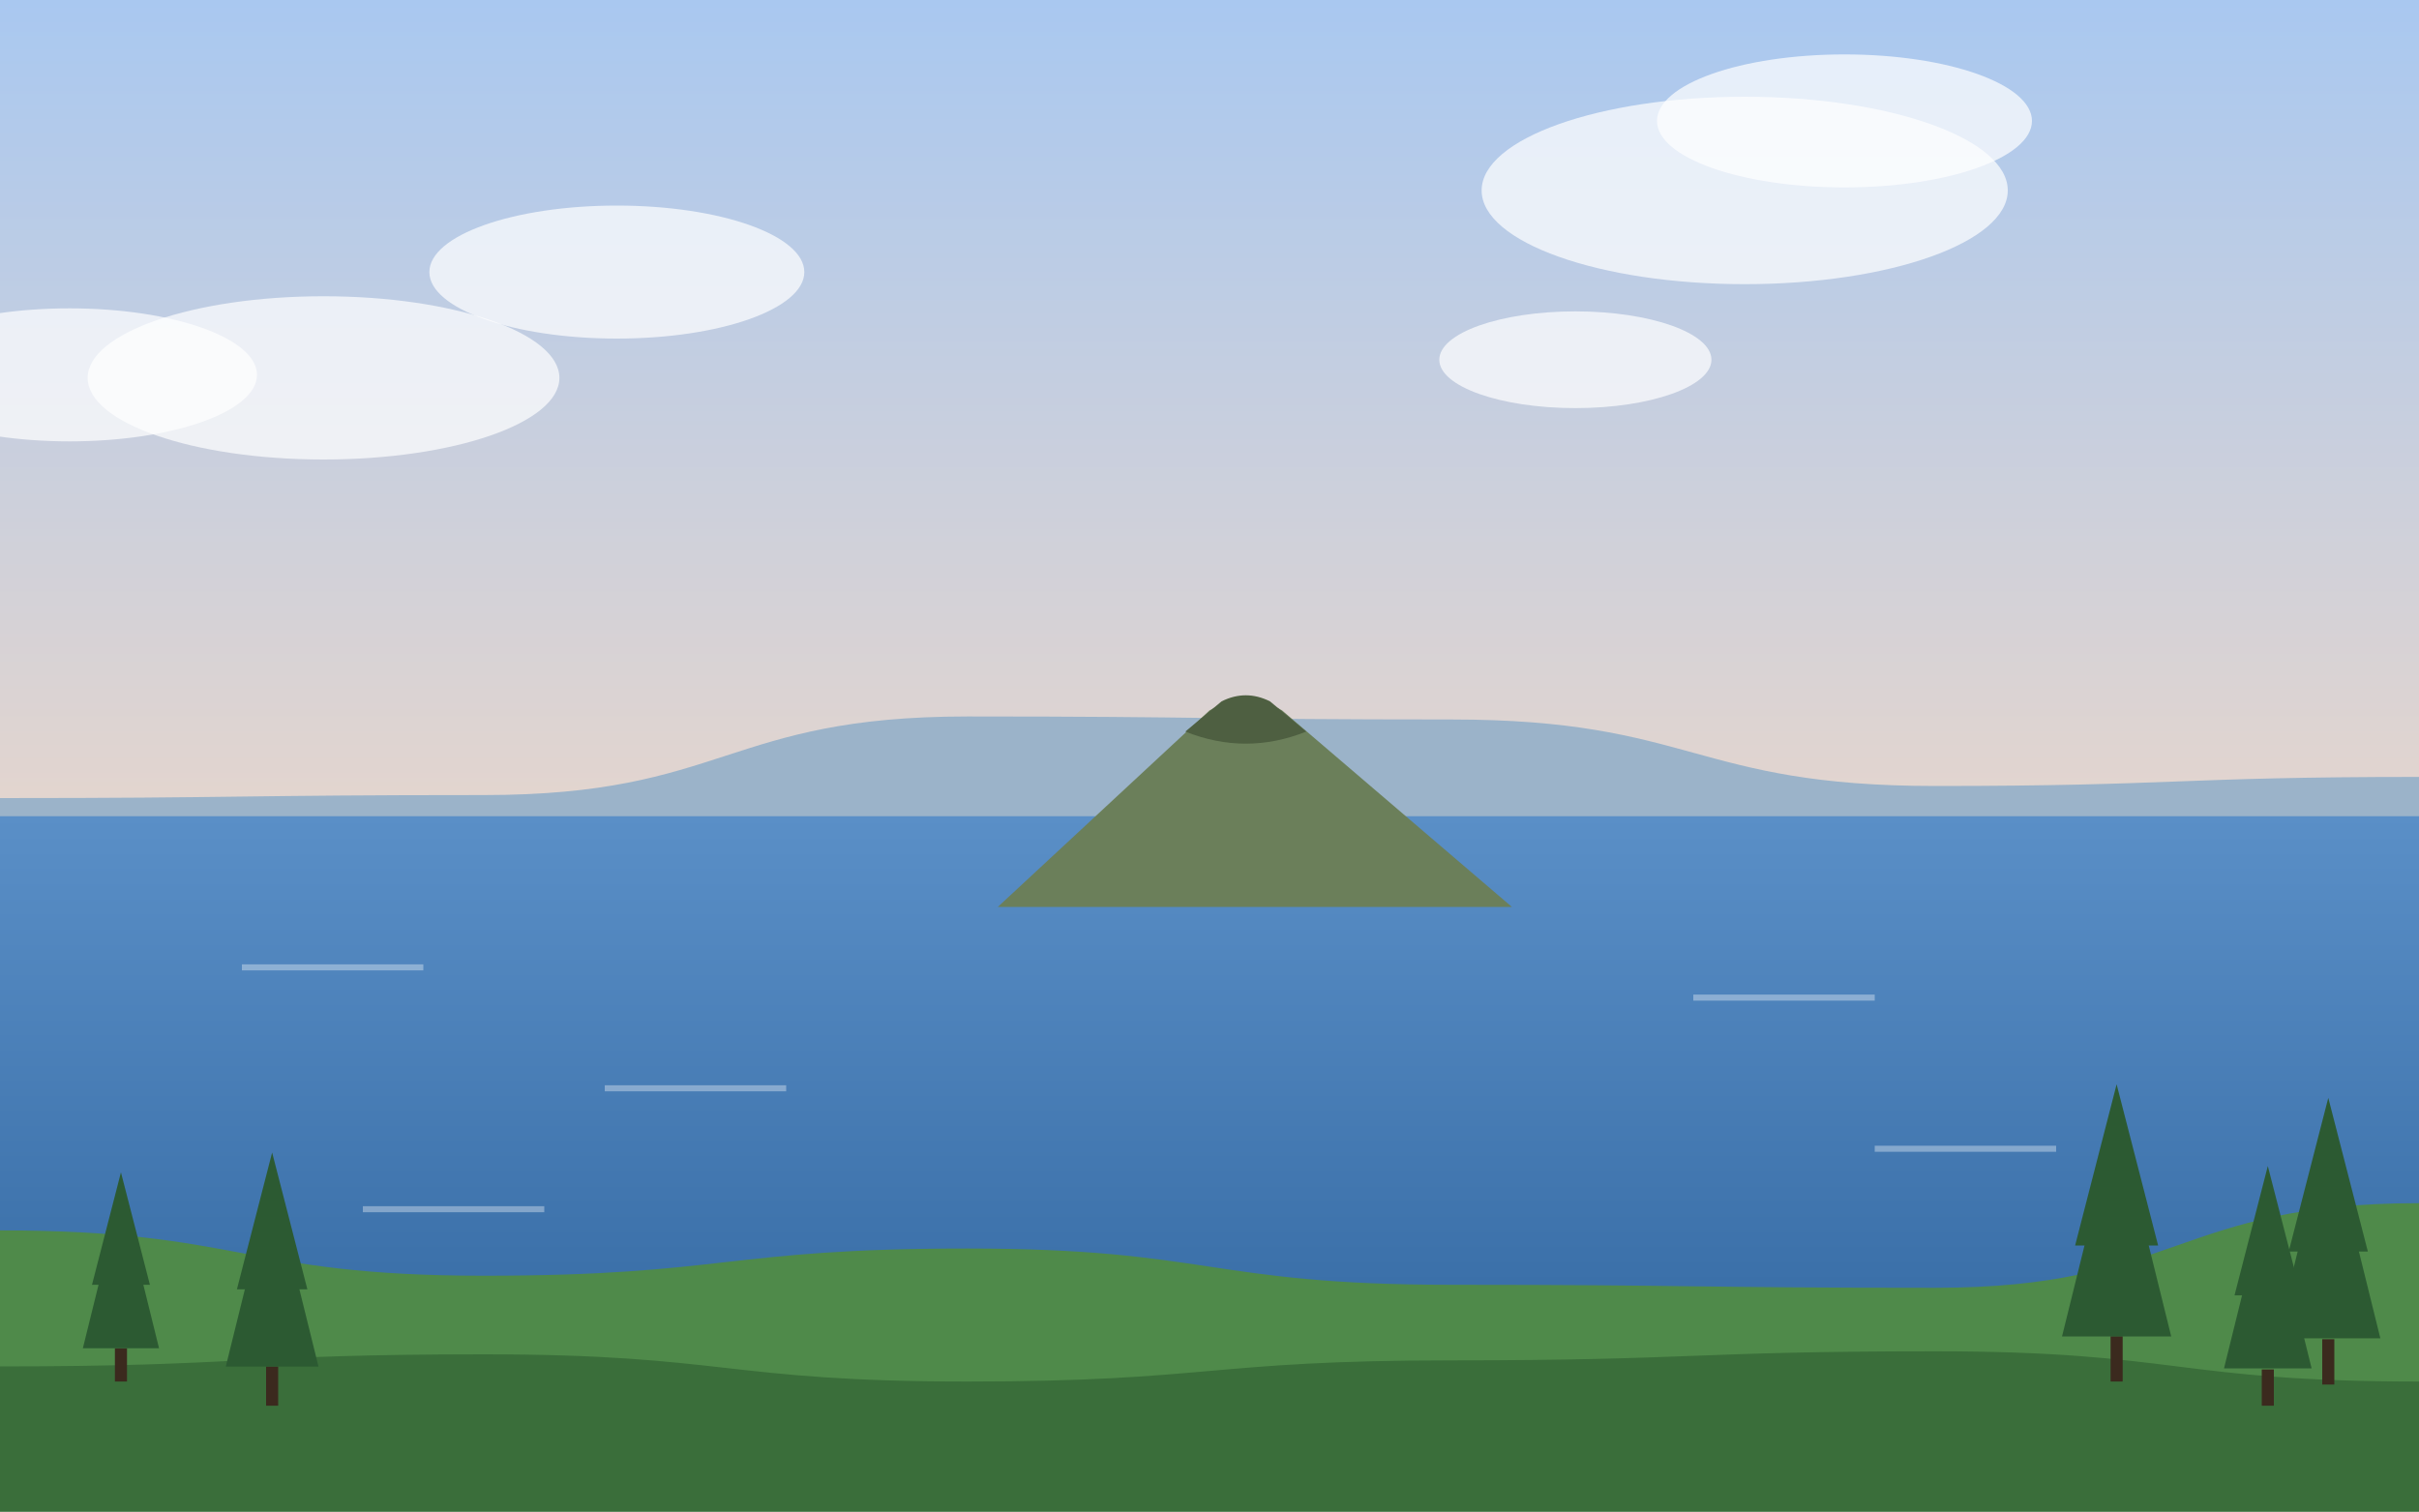
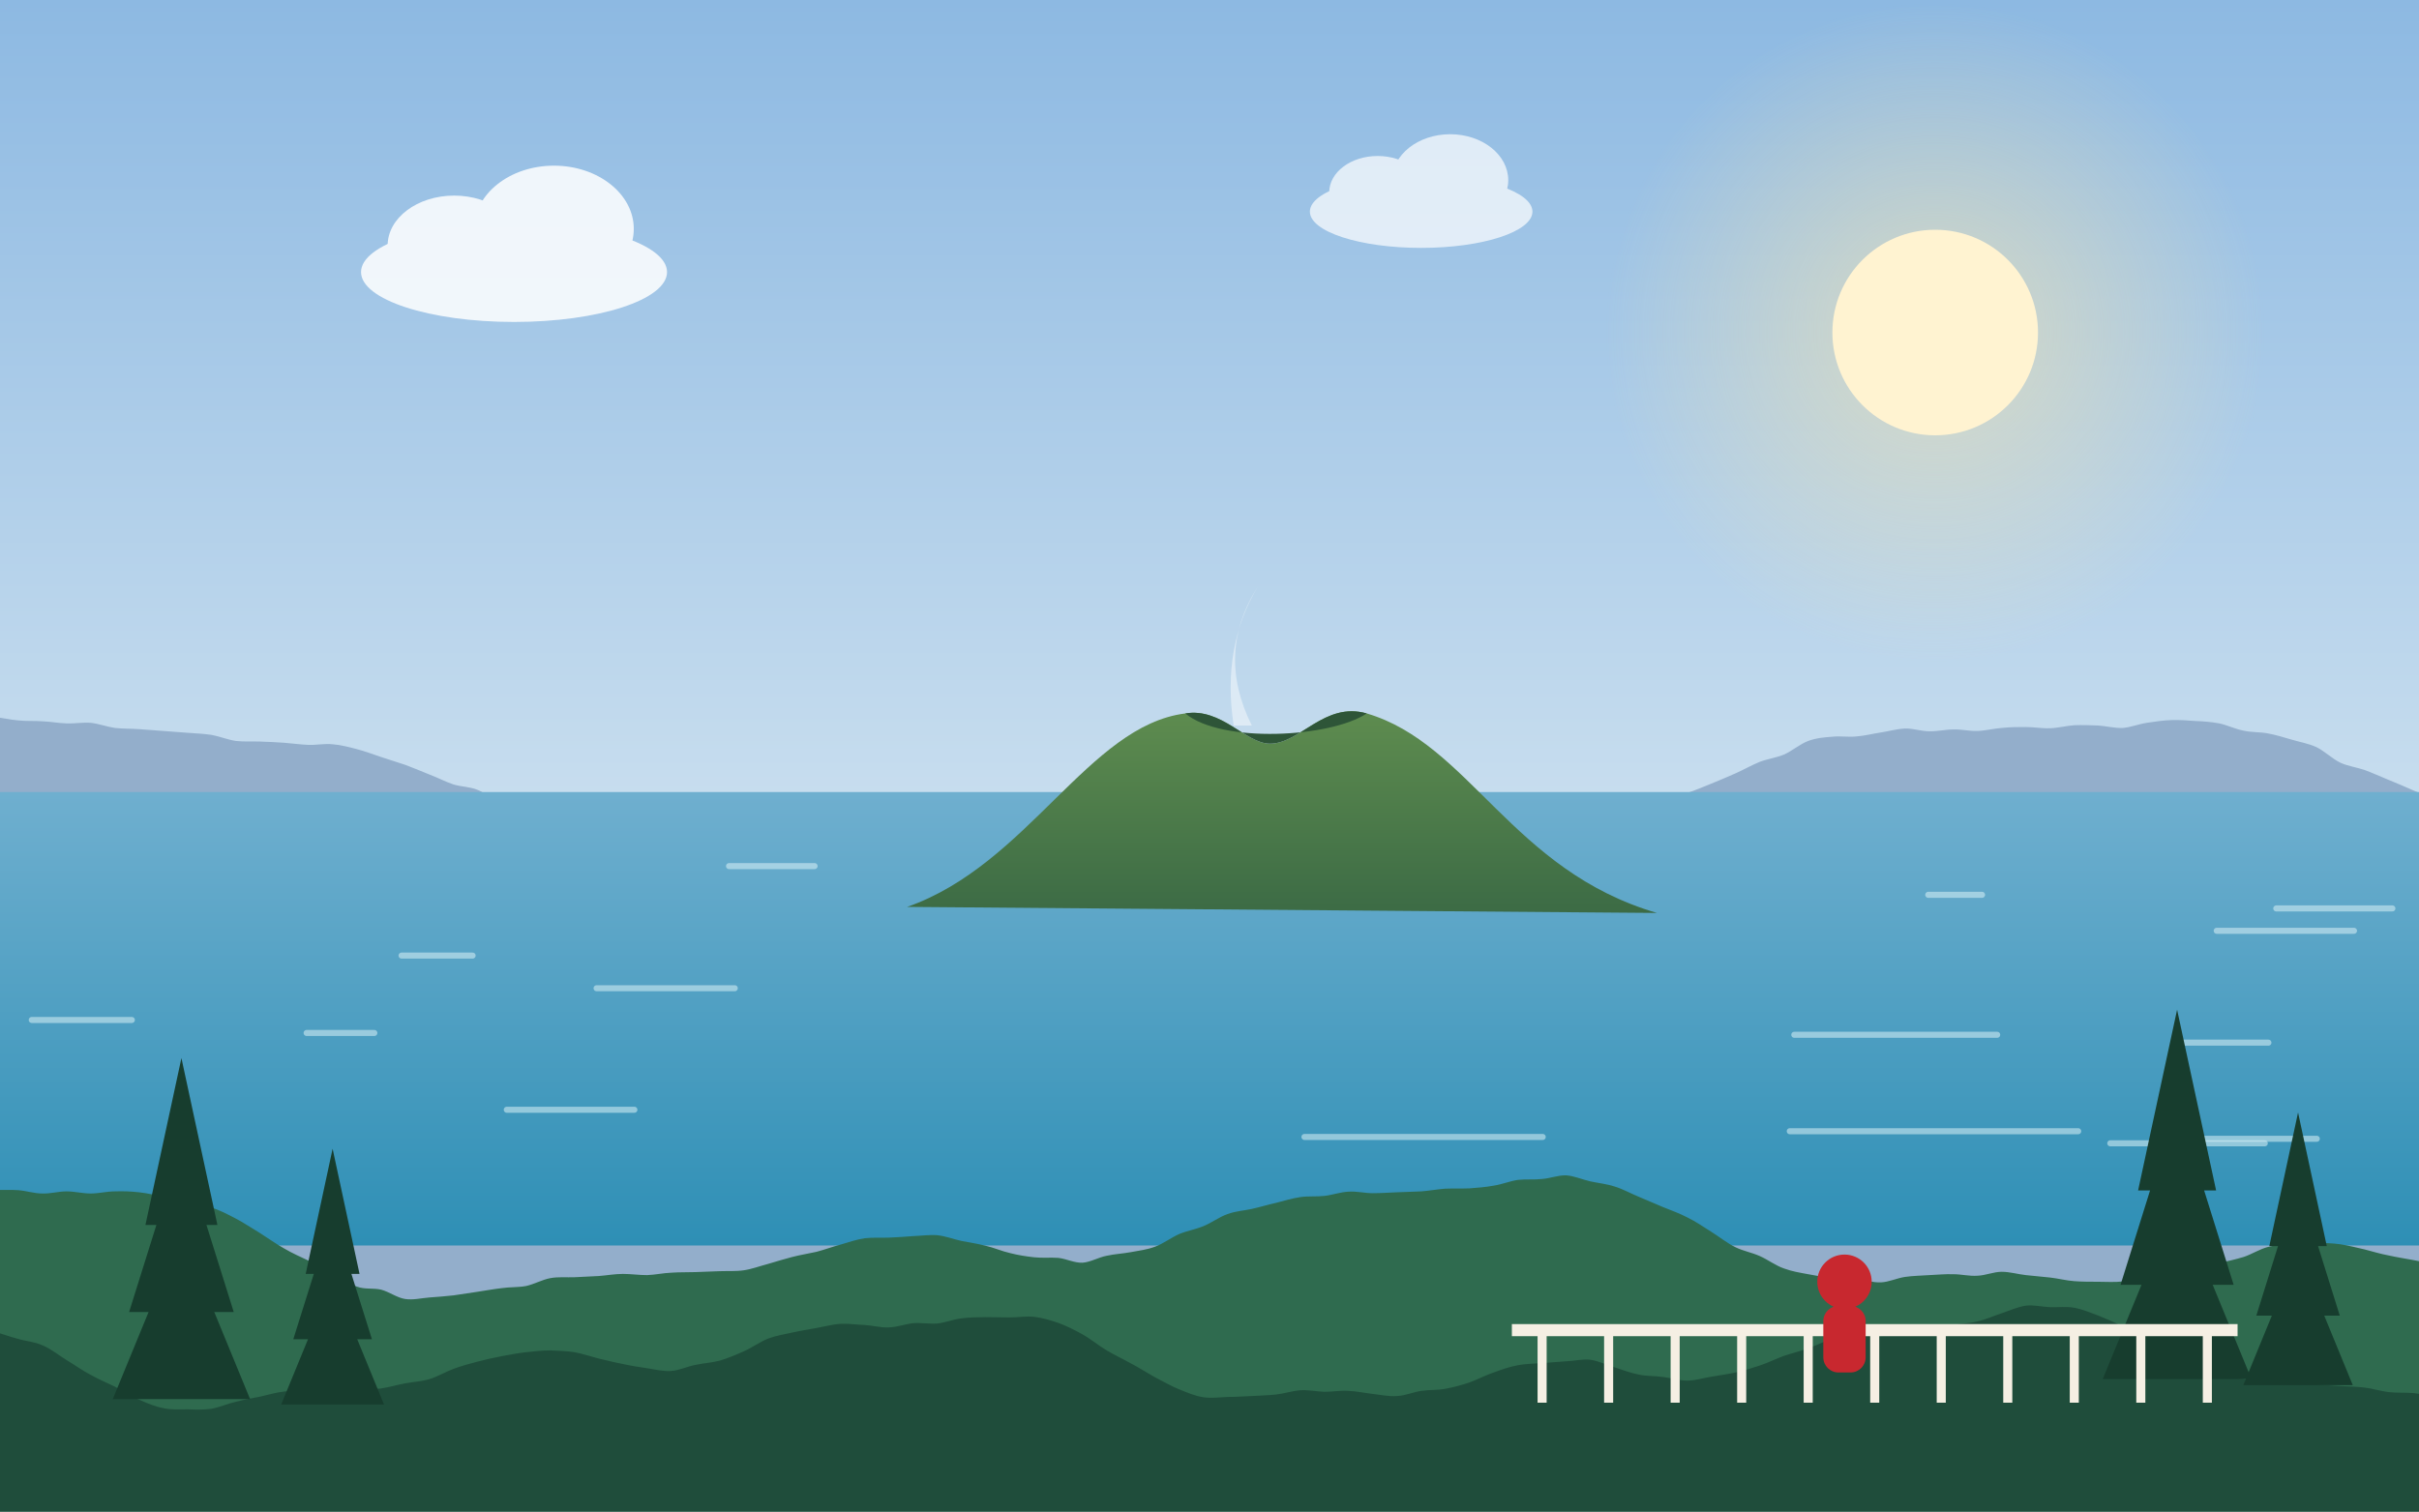
<svg xmlns="http://www.w3.org/2000/svg" viewBox="0 0 800 500" preserveAspectRatio="xMidYMid slice">
  <defs>
-     <linearGradient id="sky" x1="0" y1="0" x2="0" y2="1">
-       <stop offset="0" stop-color="#a9c8f0" />
-       <stop offset="0.7" stop-color="#f5d9c4" />
-       <stop offset="1" stop-color="#f8e7d6" />
+     <linearGradient id="s11l1" x1="0" y1="0" x2="0" y2="1">
+       <stop offset="0" stop-color="#8DB9E2" />
+       <stop offset="0.6" stop-color="#CFE2F0" />
+       <stop offset="1" stop-color="#F4EBDA" />
    </linearGradient>
-     <linearGradient id="lake" x1="0" y1="0" x2="0" y2="1">
-       <stop offset="0" stop-color="#5a8fc7" />
-       <stop offset="1" stop-color="#3a6fa8" />
+     <radialGradient id="s11r2" cx="0.5" cy="0.5" r="0.5">
+       <stop offset="0" stop-color="#FFE7A8" stop-opacity="0.55" />
+       <stop offset="1" stop-color="#FFE7A8" stop-opacity="0" />
+     </radialGradient>
+     <linearGradient id="s11l3" x1="0" y1="0" x2="0" y2="1">
+       <stop offset="0" stop-color="#6FAFCF" />
+       <stop offset="1" stop-color="#2E8FB5" />
+     </linearGradient>
+     <linearGradient id="s11l4" x1="0" y1="0" x2="0" y2="1">
+       <stop offset="0" stop-color="#5E8C4F" />
+       <stop offset="1" stop-color="#3C6B45" />
    </linearGradient>
  </defs>
-   <rect width="800" height="500" fill="url(#sky)" />
-   <ellipse cx="107" cy="125" rx="78" ry="27" fill="#ffffff" opacity="0.7" />
-   <ellipse cx="204" cy="90" rx="62" ry="22" fill="#ffffff" opacity="0.7" />
-   <ellipse cx="521" cy="119" rx="45" ry="16" fill="#ffffff" opacity="0.7" />
-   <ellipse cx="23" cy="124" rx="62" ry="22" fill="#ffffff" opacity="0.7" />
-   <ellipse cx="610" cy="40" rx="62" ry="22" fill="#ffffff" opacity="0.7" />
-   <ellipse cx="577" cy="63" rx="87" ry="31" fill="#ffffff" opacity="0.7" />
-   <path d="M0,500 L0,264 C80,264 80,263 160,263 C240,263 240,237 320,237 C400,237 400,238 480,238 C560,238 560,260 640,260 C720,260 720,257 800,257 L800,500 Z" fill="#9bb3c9" opacity="1" />
-   <rect x="0" y="270" width="800" height="160" fill="url(#lake)" />
-   <path d="M330,300 L400,235 Q412,228 424,235 L500,300 Z" fill="#6b7f5a" />
-   <path d="M392,242 L404,232 Q412,228 420,232 L432,242 Q412,250 392,242 Z" fill="#4e5f41" />
-   <path d="M80,320 h60" stroke="#ffffff" stroke-opacity="0.35" stroke-width="2" />
-   <path d="M560,330 h60" stroke="#ffffff" stroke-opacity="0.35" stroke-width="2" />
-   <path d="M200,360 h60" stroke="#ffffff" stroke-opacity="0.35" stroke-width="2" />
-   <path d="M620,380 h60" stroke="#ffffff" stroke-opacity="0.35" stroke-width="2" />
-   <path d="M120,400 h60" stroke="#ffffff" stroke-opacity="0.35" stroke-width="2" />
-   <path d="M0,500 L0,407 C80,407 80,422 160,422 C240,422 240,413 320,413 C400,413 400,425 480,425 C560,425 560,426 640,426 C720,426 720,398 800,398 L800,500 Z" fill="#4f8a4a" opacity="1" />
-   <path d="M0,500 L0,452 C80,452 80,448 160,448 C240,448 240,457 320,457 C400,457 400,450 480,450 C560,450 560,447 640,447 C720,447 720,457 800,457 L800,500 Z" fill="#3a6e3a" opacity="1" />
-   <rect x="38" y="446" width="4" height="11" fill="#3b2a1e" />
-   <path d="M40,395 L52.6,446.0 L27.4,446.0 Z" fill="#2c5a32" />
-   <path d="M40,387.8 L49.576,425.0 L30.424,425.0 Z" fill="#2c5a32" />
-   <rect x="88" y="452" width="4" height="13" fill="#3b2a1e" />
-   <path d="M90,390 L105.33,452.05 L74.67,452.05 Z" fill="#2c5a32" />
-   <path d="M90,381.24 L101.651,426.5 L78.349,426.5 Z" fill="#2c5a32" />
-   <rect x="698" y="442" width="4" height="15" fill="#3b2a1e" />
-   <path d="M700,369 L718.06,442.1 L681.94,442.1 Z" fill="#2c5a32" />
-   <path d="M700,358.68 L713.726,412.0 L686.274,412.0 Z" fill="#2c5a32" />
-   <rect x="748" y="453" width="4" height="12" fill="#3b2a1e" />
-   <path d="M750,394 L764.49,452.65 L735.51,452.65 Z" fill="#2c5a32" />
-   <path d="M750,385.72 L761.012,428.5 L738.988,428.5 Z" fill="#2c5a32" />
-   <rect x="768" y="443" width="4" height="15" fill="#3b2a1e" />
-   <path d="M770,373 L787.22,442.7 L752.78,442.7 Z" fill="#2c5a32" />
-   <path d="M770,363.16 L783.087,414.0 L756.913,414.0 Z" fill="#2c5a32" />
+   <rect width="800" height="500" fill="url(#s11l1)" />
+   <circle cx="640" cy="110" r="108.8" fill="url(#s11r2)" />
+   <circle cx="640" cy="110" r="34" fill="#FFF3D1" />
+   <g fill="#FFFFFF" opacity="0.85" transform="translate(170 90) scale(1.1)">
+     <ellipse cx="0" cy="0" rx="46" ry="15" />
+     <ellipse cx="-18" cy="-8" rx="20" ry="15" />
+     <ellipse cx="12" cy="-13" rx="24" ry="19" />
+   </g>
+   <g fill="#FFFFFF" opacity="0.7" transform="translate(470 70) scale(0.8)">
+     <ellipse cx="0" cy="0" rx="46" ry="15" />
+     <ellipse cx="-18" cy="-8" rx="20" ry="15" />
+     <ellipse cx="12" cy="-13" rx="24" ry="19" />
+   </g>
+   <path d="M-10,237 C-8.7,237.1 -4.7,237 -2,237.2 C0.7,237.4 3.3,238.1 6,238.3 C8.7,238.6 11.3,238.4 14,238.6 C16.7,238.7 19.3,239.2 22,239.3 C24.7,239.4 27.3,238.9 30,239.1 C32.7,239.4 35.3,240.4 38,240.8 C40.7,241.1 43.3,241 46,241.2 C48.7,241.4 51.3,241.6 54,241.8 C56.7,242 59.3,242.2 62,242.4 C64.7,242.6 67.3,242.7 70,243.1 C72.7,243.6 75.3,244.7 78,245.1 C80.7,245.4 83.3,245.2 86,245.3 C88.7,245.4 91.3,245.5 94,245.7 C96.7,245.9 99.3,246.3 102,246.4 C104.7,246.5 107.3,245.9 110,246.2 C112.7,246.4 115.3,247.1 118,247.8 C120.7,248.5 123.3,249.5 126,250.4 C128.7,251.3 131.3,252.1 134,253 C136.7,254 139.3,255.1 142,256.2 C144.7,257.2 147.3,258.6 150,259.5 C152.7,260.3 155.3,260.2 158,261.3 C160.7,262.4 163.3,264.7 166,266.1 C168.7,267.5 171.3,268.7 174,269.8 C176.7,271 179.3,272 182,272.9 C184.7,273.8 187.3,274.3 190,275.1 C192.7,276 195.3,277.5 198,278.2 C200.7,278.9 203.3,278.5 206,279.2 C208.7,279.8 211.3,281.5 214,282 C216.7,282.5 219.3,282.3 222,282.2 C224.7,282 227.3,281.6 230,281.2 C232.7,280.8 235.3,280 238,279.8 C240.7,279.5 243.3,280.1 246,279.7 C248.7,279.3 251.3,278 254,277.4 C256.7,276.9 259.3,276.8 262,276.4 C264.7,275.9 267.3,275.3 270,274.7 C272.7,274.1 275.3,273.1 278,272.6 C280.7,272 283.3,271.6 286,271.3 C288.7,271.1 291.3,271.2 294,271 C296.7,270.9 299.3,270.6 302,270.4 C304.7,270.2 307.3,269.9 310,269.9 C312.7,270 315.3,270.3 318,270.7 C320.7,271.1 323.3,272.2 326,272.3 C328.7,272.5 331.3,271.5 334,271.4 C336.7,271.4 339.3,271.7 342,272.1 C344.7,272.5 347.3,273.6 350,273.8 C352.7,274 355.3,273.3 358,273.3 C360.7,273.2 363.3,273.7 366,273.7 C368.7,273.7 371.3,273.4 374,273.1 C376.7,272.9 379.3,272.2 382,272.1 C384.7,272 387.3,272.9 390,272.5 C392.7,272.1 395.3,270.3 398,269.7 C400.7,269.1 403.3,269.4 406,269 C408.7,268.6 411.3,267.8 414,267.5 C416.7,267.3 419.3,267.8 422,267.7 C424.7,267.5 427.3,266.6 430,266.5 C432.7,266.3 435.3,266.4 438,266.6 C440.7,266.8 443.3,267.6 446,267.8 C448.7,268 451.3,267.4 454,267.7 C456.7,267.9 459.3,268.7 462,269.3 C464.7,269.9 467.3,271 470,271.3 C472.7,271.6 475.3,270.9 478,271 C480.7,271.2 483.3,271.8 486,272.2 C488.7,272.6 491.3,273.1 494,273.6 C496.7,274.1 499.3,275.1 502,275.3 C504.7,275.5 507.3,275.3 510,275 C512.7,274.7 515.3,274 518,273.6 C520.7,273.2 523.3,273 526,272.5 C528.7,271.9 531.3,270.9 534,270.2 C536.7,269.5 539.3,269.2 542,268.2 C544.7,267.2 547.3,265.3 550,264.3 C552.7,263.3 555.3,263.1 558,262.3 C560.7,261.4 563.3,260.3 566,259.2 C568.7,258.1 571.3,257 574,255.8 C576.7,254.6 579.3,253.1 582,252 C584.7,251 587.3,250.7 590,249.6 C592.7,248.4 595.3,246.1 598,245.1 C600.7,244.1 603.3,243.9 606,243.7 C608.7,243.4 611.3,243.9 614,243.6 C616.7,243.4 619.3,242.7 622,242.3 C624.7,241.9 627.3,241.1 630,241 C632.7,240.9 635.3,241.9 638,241.9 C640.7,242 643.3,241.3 646,241.3 C648.7,241.2 651.3,241.9 654,241.8 C656.7,241.7 659.3,241 662,240.8 C664.7,240.5 667.3,240.5 670,240.5 C672.7,240.5 675.3,241 678,240.9 C680.7,240.8 683.3,240.1 686,239.9 C688.7,239.8 691.3,239.9 694,240 C696.7,240.2 699.3,240.9 702,240.8 C704.7,240.6 707.3,239.5 710,239.1 C712.7,238.7 715.3,238.3 718,238.2 C720.7,238.1 723.3,238.3 726,238.5 C728.7,238.6 731.3,238.8 734,239.3 C736.7,239.9 739.3,241.2 742,241.7 C744.7,242.3 747.3,242.1 750,242.6 C752.7,243.1 755.3,243.9 758,244.7 C760.7,245.5 763.3,245.9 766,247.1 C768.7,248.4 771.3,251 774,252.3 C776.7,253.5 779.3,253.8 782,254.7 C784.7,255.7 787.3,256.9 790,258 C792.7,259.1 795.3,260.2 798,261.4 C800.7,262.5 804.7,264.3 806,264.8 L806,510 L-10,510 Z" fill="#93AECB" />
+   <rect y="262" width="800" height="150" fill="url(#s11l3)" />
+   <path d="M593.4,342.3 h67.1" stroke="#D9F0F5" stroke-width="2" stroke-linecap="round" opacity="0.55" />
+   <path d="M591.9,374.2 h95.4" stroke="#D9F0F5" stroke-width="2" stroke-linecap="round" opacity="0.55" />
+   <path d="M372.5,282.9 h35.5" stroke="#D9F0F5" stroke-width="2" stroke-linecap="round" opacity="0.55" />
+   <path d="M720.7,344.9 h29.5" stroke="#D9F0F5" stroke-width="2" stroke-linecap="round" opacity="0.55" />
+   <path d="M197.3,326.9 h45.7" stroke="#D9F0F5" stroke-width="2" stroke-linecap="round" opacity="0.55" />
+   <path d="M10.5,337.4 h33.1" stroke="#D9F0F5" stroke-width="2" stroke-linecap="round" opacity="0.55" />
+   <path d="M733.1,307.9 h45.4" stroke="#D9F0F5" stroke-width="2" stroke-linecap="round" opacity="0.55" />
+   <path d="M637.7,296 h17.8" stroke="#D9F0F5" stroke-width="2" stroke-linecap="round" opacity="0.55" />
+   <path d="M101.4,341.7 h22.4" stroke="#D9F0F5" stroke-width="2" stroke-linecap="round" opacity="0.55" />
+   <path d="M167.6,367.1 h42.2" stroke="#D9F0F5" stroke-width="2" stroke-linecap="round" opacity="0.55" />
+   <path d="M697.9,378.2 h51.1" stroke="#D9F0F5" stroke-width="2" stroke-linecap="round" opacity="0.55" />
+   <path d="M431.4,376.1 h78.8" stroke="#D9F0F5" stroke-width="2" stroke-linecap="round" opacity="0.55" />
+   <path d="M752.8,300.5 h38.4" stroke="#D9F0F5" stroke-width="2" stroke-linecap="round" opacity="0.55" />
+   <path d="M715,376.7 h51.2" stroke="#D9F0F5" stroke-width="2" stroke-linecap="round" opacity="0.55" />
+   <path d="M132.8,316.1 h23.5" stroke="#D9F0F5" stroke-width="2" stroke-linecap="round" opacity="0.55" />
+   <path d="M241.1,286.5 h28.3" stroke="#D9F0F5" stroke-width="2" stroke-linecap="round" opacity="0.55" />
+   <path d="M300,300 C340,286 360,240 392,236 C404,234 412,246 420,246 C430,246 438,232 452,236 C486,246 500,288 548,302 Z" fill="url(#s11l4)" />
+   <path d="M392,236 C404,234 412,246 420,246 C430,246 438,232 452,236 C440,244 404,246 392,236 Z" fill="#2E5538" />
+   <path d="M408,240 q-4,-26 8,-46 q-14,22 -2,46 Z" fill="#FFFFFF" opacity=".45" />
+   <path d="M-10,393.2 C-8.7,393.3 -4.7,393.5 -2,393.6 C0.7,393.7 3.3,393.5 6,393.7 C8.7,393.9 11.3,394.8 14,394.8 C16.7,394.9 19.3,394.1 22,394.1 C24.7,394.1 27.3,394.8 30,394.8 C32.7,394.8 35.3,394.1 38,394.1 C40.7,394 43.3,394.1 46,394.4 C48.7,394.7 51.3,395.3 54,395.9 C56.7,396.5 59.3,397.7 62,398.3 C64.7,398.9 67.3,398.7 70,399.5 C72.7,400.3 75.3,401.7 78,403.1 C80.7,404.5 83.3,406.3 86,407.9 C88.7,409.6 91.3,411.5 94,413 C96.7,414.6 99.3,415.7 102,417 C104.7,418.3 107.3,419.5 110,421 C112.7,422.4 115.3,424.7 118,425.6 C120.7,426.6 123.3,426 126,426.6 C128.7,427.3 131.3,429.3 134,429.7 C136.7,430.1 139.3,429.4 142,429.2 C144.7,429 147.3,428.8 150,428.5 C152.7,428.1 155.3,427.7 158,427.3 C160.7,426.9 163.3,426.4 166,426.1 C168.7,425.7 171.3,425.9 174,425.4 C176.7,424.8 179.3,423.3 182,422.8 C184.7,422.3 187.3,422.6 190,422.5 C192.7,422.4 195.3,422.2 198,422.1 C200.7,421.9 203.3,421.4 206,421.4 C208.7,421.4 211.3,421.8 214,421.8 C216.7,421.7 219.3,421.1 222,421 C224.7,420.8 227.3,420.9 230,420.8 C232.7,420.7 235.3,420.6 238,420.5 C240.7,420.4 243.3,420.6 246,420.2 C248.7,419.8 251.3,418.8 254,418.1 C256.7,417.3 259.3,416.5 262,415.8 C264.7,415.1 267.3,414.7 270,414.1 C272.7,413.4 275.3,412.4 278,411.7 C280.7,410.9 283.3,410 286,409.6 C288.7,409.3 291.3,409.5 294,409.4 C296.7,409.3 299.3,409.1 302,408.9 C304.7,408.8 307.3,408.4 310,408.6 C312.7,408.9 315.3,409.9 318,410.5 C320.7,411 323.3,411.4 326,412.1 C328.7,412.7 331.3,413.9 334,414.5 C336.7,415.2 339.3,415.6 342,415.9 C344.7,416.2 347.3,415.9 350,416.1 C352.7,416.4 355.3,417.8 358,417.7 C360.7,417.5 363.3,415.9 366,415.4 C368.7,414.8 371.3,414.7 374,414.2 C376.7,413.7 379.3,413.4 382,412.4 C384.7,411.4 387.3,409.4 390,408.2 C392.7,407.1 395.3,406.7 398,405.6 C400.7,404.5 403.3,402.5 406,401.6 C408.7,400.6 411.3,400.5 414,399.9 C416.7,399.3 419.3,398.5 422,397.9 C424.7,397.2 427.3,396.4 430,396 C432.7,395.6 435.3,395.9 438,395.6 C440.7,395.3 443.3,394.3 446,394.2 C448.7,394 451.3,394.7 454,394.7 C456.7,394.7 459.3,394.5 462,394.4 C464.7,394.3 467.3,394.2 470,394.1 C472.7,393.9 475.3,393.4 478,393.2 C480.7,393.1 483.3,393.2 486,393.1 C488.7,392.9 491.3,392.7 494,392.2 C496.7,391.8 499.3,390.7 502,390.3 C504.7,390 507.3,390.3 510,390 C512.7,389.8 515.3,388.7 518,388.8 C520.7,389 523.3,390.2 526,390.8 C528.7,391.4 531.3,391.6 534,392.5 C536.7,393.3 539.3,394.8 542,395.9 C544.7,397 547.3,398.2 550,399.3 C552.7,400.4 555.3,401.3 558,402.7 C560.7,404 563.3,405.8 566,407.5 C568.7,409.2 571.3,411.3 574,412.6 C576.7,413.9 579.3,414.3 582,415.5 C584.7,416.7 587.3,418.7 590,419.6 C592.7,420.6 595.3,421 598,421.5 C600.7,422 603.3,422.5 606,422.8 C608.7,423 611.3,422.9 614,423.1 C616.7,423.4 619.3,424.3 622,424.2 C624.7,424.1 627.3,422.8 630,422.4 C632.7,422 635.3,422 638,421.8 C640.7,421.7 643.3,421.4 646,421.5 C648.7,421.5 651.3,422.2 654,422 C656.7,421.9 659.3,420.7 662,420.7 C664.7,420.7 667.3,421.5 670,421.8 C672.7,422.1 675.3,422.3 678,422.6 C680.7,422.9 683.3,423.6 686,423.8 C688.7,424 691.3,424 694,424 C696.7,424 699.3,424.2 702,423.9 C704.7,423.6 707.3,422.6 710,422.1 C712.7,421.6 715.3,421.4 718,420.9 C720.7,420.4 723.3,419.5 726,418.9 C728.7,418.4 731.3,418.3 734,417.8 C736.7,417.2 739.3,416.6 742,415.8 C744.7,414.9 747.3,413.2 750,412.5 C752.7,411.8 755.3,411.6 758,411.4 C760.7,411.2 763.3,411.1 766,411.1 C768.7,411.2 771.3,411.2 774,411.6 C776.7,412 779.3,412.7 782,413.3 C784.7,414 787.3,414.8 790,415.3 C792.7,415.9 795.3,416.3 798,416.8 C800.7,417.3 804.7,418.1 806,418.3 L806,510 L-10,510 Z" fill="#2F6B4F" />
+   <path d="M-10,439.1 C-8.7,439.3 -4.7,439.9 -2,440.5 C0.7,441.2 3.3,442.2 6,442.9 C8.7,443.7 11.3,443.8 14,445 C16.7,446.1 19.3,448.2 22,449.9 C24.7,451.5 27.3,453.4 30,454.8 C32.7,456.3 35.3,457.4 38,458.7 C40.7,460.1 43.3,461.8 46,463 C48.7,464.2 51.3,465.3 54,465.8 C56.7,466.4 59.3,466.2 62,466.2 C64.7,466.3 67.3,466.4 70,466 C72.7,465.5 75.3,464.3 78,463.7 C80.7,463 83.3,462.5 86,462 C88.7,461.4 91.3,460.6 94,460.3 C96.7,460 99.3,460 102,459.9 C104.7,459.9 107.3,460.2 110,460.1 C112.7,460 115.3,459.6 118,459.4 C120.7,459.3 123.3,459.6 126,459.3 C128.7,458.9 131.3,458.1 134,457.6 C136.7,457.1 139.3,457 142,456.2 C144.7,455.4 147.3,453.8 150,452.8 C152.7,451.8 155.3,451.1 158,450.4 C160.7,449.7 163.3,449.1 166,448.6 C168.7,448.1 171.3,447.6 174,447.3 C176.7,447 179.3,446.7 182,446.7 C184.7,446.8 187.3,446.9 190,447.3 C192.7,447.8 195.3,448.7 198,449.4 C200.7,450 203.3,450.7 206,451.2 C208.7,451.8 211.3,452.2 214,452.6 C216.7,453 219.3,453.7 222,453.5 C224.7,453.3 227.3,452 230,451.5 C232.7,450.9 235.3,450.8 238,450.1 C240.7,449.3 243.3,448.2 246,447 C248.7,445.8 251.3,443.9 254,442.8 C256.7,441.8 259.3,441.4 262,440.8 C264.7,440.2 267.3,439.8 270,439.3 C272.7,438.8 275.3,438.1 278,437.9 C280.7,437.8 283.3,438.2 286,438.3 C288.7,438.5 291.3,439.2 294,439.1 C296.7,439 299.3,438 302,437.7 C304.7,437.5 307.3,438 310,437.8 C312.7,437.5 315.3,436.4 318,436.1 C320.7,435.7 323.3,435.8 326,435.7 C328.7,435.7 331.3,435.8 334,435.8 C336.7,435.8 339.3,435.3 342,435.6 C344.7,435.9 347.3,436.7 350,437.6 C352.7,438.6 355.3,439.9 358,441.4 C360.7,442.9 363.3,445.1 366,446.7 C368.7,448.3 371.3,449.5 374,451 C376.7,452.4 379.3,454.1 382,455.6 C384.7,457 387.3,458.5 390,459.6 C392.7,460.7 395.3,461.8 398,462.2 C400.7,462.6 403.3,462.2 406,462.1 C408.7,462.1 411.3,461.9 414,461.8 C416.7,461.6 419.3,461.6 422,461.3 C424.7,461 427.3,460.1 430,459.9 C432.7,459.7 435.3,460.3 438,460.4 C440.7,460.4 443.3,459.9 446,460.1 C448.7,460.2 451.3,460.8 454,461.1 C456.7,461.4 459.3,462 462,461.8 C464.7,461.7 467.3,460.5 470,460.1 C472.7,459.7 475.3,459.9 478,459.4 C480.7,458.9 483.3,458.2 486,457.3 C488.7,456.3 491.3,454.9 494,454 C496.7,453 499.3,452.1 502,451.6 C504.7,451.1 507.3,451.1 510,450.9 C512.7,450.7 515.3,450.5 518,450.3 C520.7,450.2 523.3,449.5 526,449.8 C528.7,450.2 531.3,451.5 534,452.3 C536.7,453.2 539.3,454.2 542,454.7 C544.7,455.3 547.3,455.1 550,455.5 C552.7,455.8 555.3,456.7 558,456.7 C560.7,456.7 563.3,455.8 566,455.4 C568.7,454.9 571.3,454.6 574,454 C576.7,453.4 579.3,452.6 582,451.7 C584.7,450.8 587.3,449.5 590,448.5 C592.7,447.6 595.3,447 598,446 C600.7,445.1 603.3,443.6 606,443 C608.7,442.3 611.3,442.2 614,442 C616.7,441.9 619.3,442.1 622,442 C624.7,441.8 627.3,441.3 630,440.9 C632.7,440.6 635.3,440.3 638,439.8 C640.7,439.4 643.3,438.7 646,438.3 C648.7,437.8 651.3,437.8 654,437.1 C656.7,436.5 659.3,435.3 662,434.4 C664.7,433.5 667.3,432.3 670,431.9 C672.7,431.6 675.3,432.3 678,432.4 C680.7,432.5 683.3,432.1 686,432.6 C688.7,433.1 691.3,434.2 694,435.2 C696.7,436.3 699.3,437.4 702,438.8 C704.7,440.2 707.3,442.2 710,443.8 C712.7,445.3 715.3,446.9 718,448.2 C720.7,449.6 723.3,450.7 726,451.9 C728.7,453 731.3,454.7 734,455.4 C736.7,456.1 739.3,455.8 742,456.2 C744.7,456.6 747.3,457.7 750,457.7 C752.7,457.8 755.3,456.7 758,456.8 C760.7,456.8 763.3,457.6 766,457.9 C768.7,458.2 771.3,458.3 774,458.5 C776.7,458.6 779.3,458.7 782,459 C784.7,459.3 787.3,460.2 790,460.5 C792.7,460.8 795.3,460.6 798,460.8 C800.7,461.1 804.7,461.7 806,461.9 L806,510 L-10,510 Z" fill="#1F4D3B" />
+   <path d="M60,350 L71.9,405.2 L48.1,405.2 Z M60,378.8 L77.3,434 L42.7,434 Z M60,407.6 L82.7,462.8 L37.3,462.8 Z" fill="#173D2E" />
+   <path d="M110,380 L118.9,421.4 L101.1,421.4 Z M110,401.6 L123,443 L97,443 Z M110,423.2 L127,464.6 L93,464.6 Z" fill="#173D2E" />
+   <path d="M720,334 L732.9,393.8 L707.1,393.8 Z M720,365.2 L738.7,425 L701.3,425 Z M720,396.4 L744.6,456.2 L695.4,456.2 Z" fill="#173D2E" />
+   <path d="M760,368 L769.5,412.2 L750.5,412.2 Z M760,391 L773.8,435.2 L746.2,435.2 Z M760,414.1 L778.1,458.2 L741.9,458.2 Z" fill="#173D2E" />
+   <path d="M500,440 h240" stroke="#F5EFE3" stroke-width="4" />
+   <path d="M510,440 v24" stroke="#F5EFE3" stroke-width="3" />
+   <path d="M532,440 v24" stroke="#F5EFE3" stroke-width="3" />
+   <path d="M554,440 v24" stroke="#F5EFE3" stroke-width="3" />
+   <path d="M576,440 v24" stroke="#F5EFE3" stroke-width="3" />
+   <path d="M598,440 v24" stroke="#F5EFE3" stroke-width="3" />
+   <path d="M620,440 v24" stroke="#F5EFE3" stroke-width="3" />
+   <path d="M642,440 v24" stroke="#F5EFE3" stroke-width="3" />
+   <path d="M664,440 v24" stroke="#F5EFE3" stroke-width="3" />
+   <path d="M686,440 v24" stroke="#F5EFE3" stroke-width="3" />
+   <path d="M708,440 v24" stroke="#F5EFE3" stroke-width="3" />
+   <path d="M730,440 v24" stroke="#F5EFE3" stroke-width="3" />
+   <circle cx="610" cy="424" r="9" fill="#C8282F" />
+   <rect x="603" y="432" width="14" height="22" rx="5" fill="#C8282F" />
</svg>
